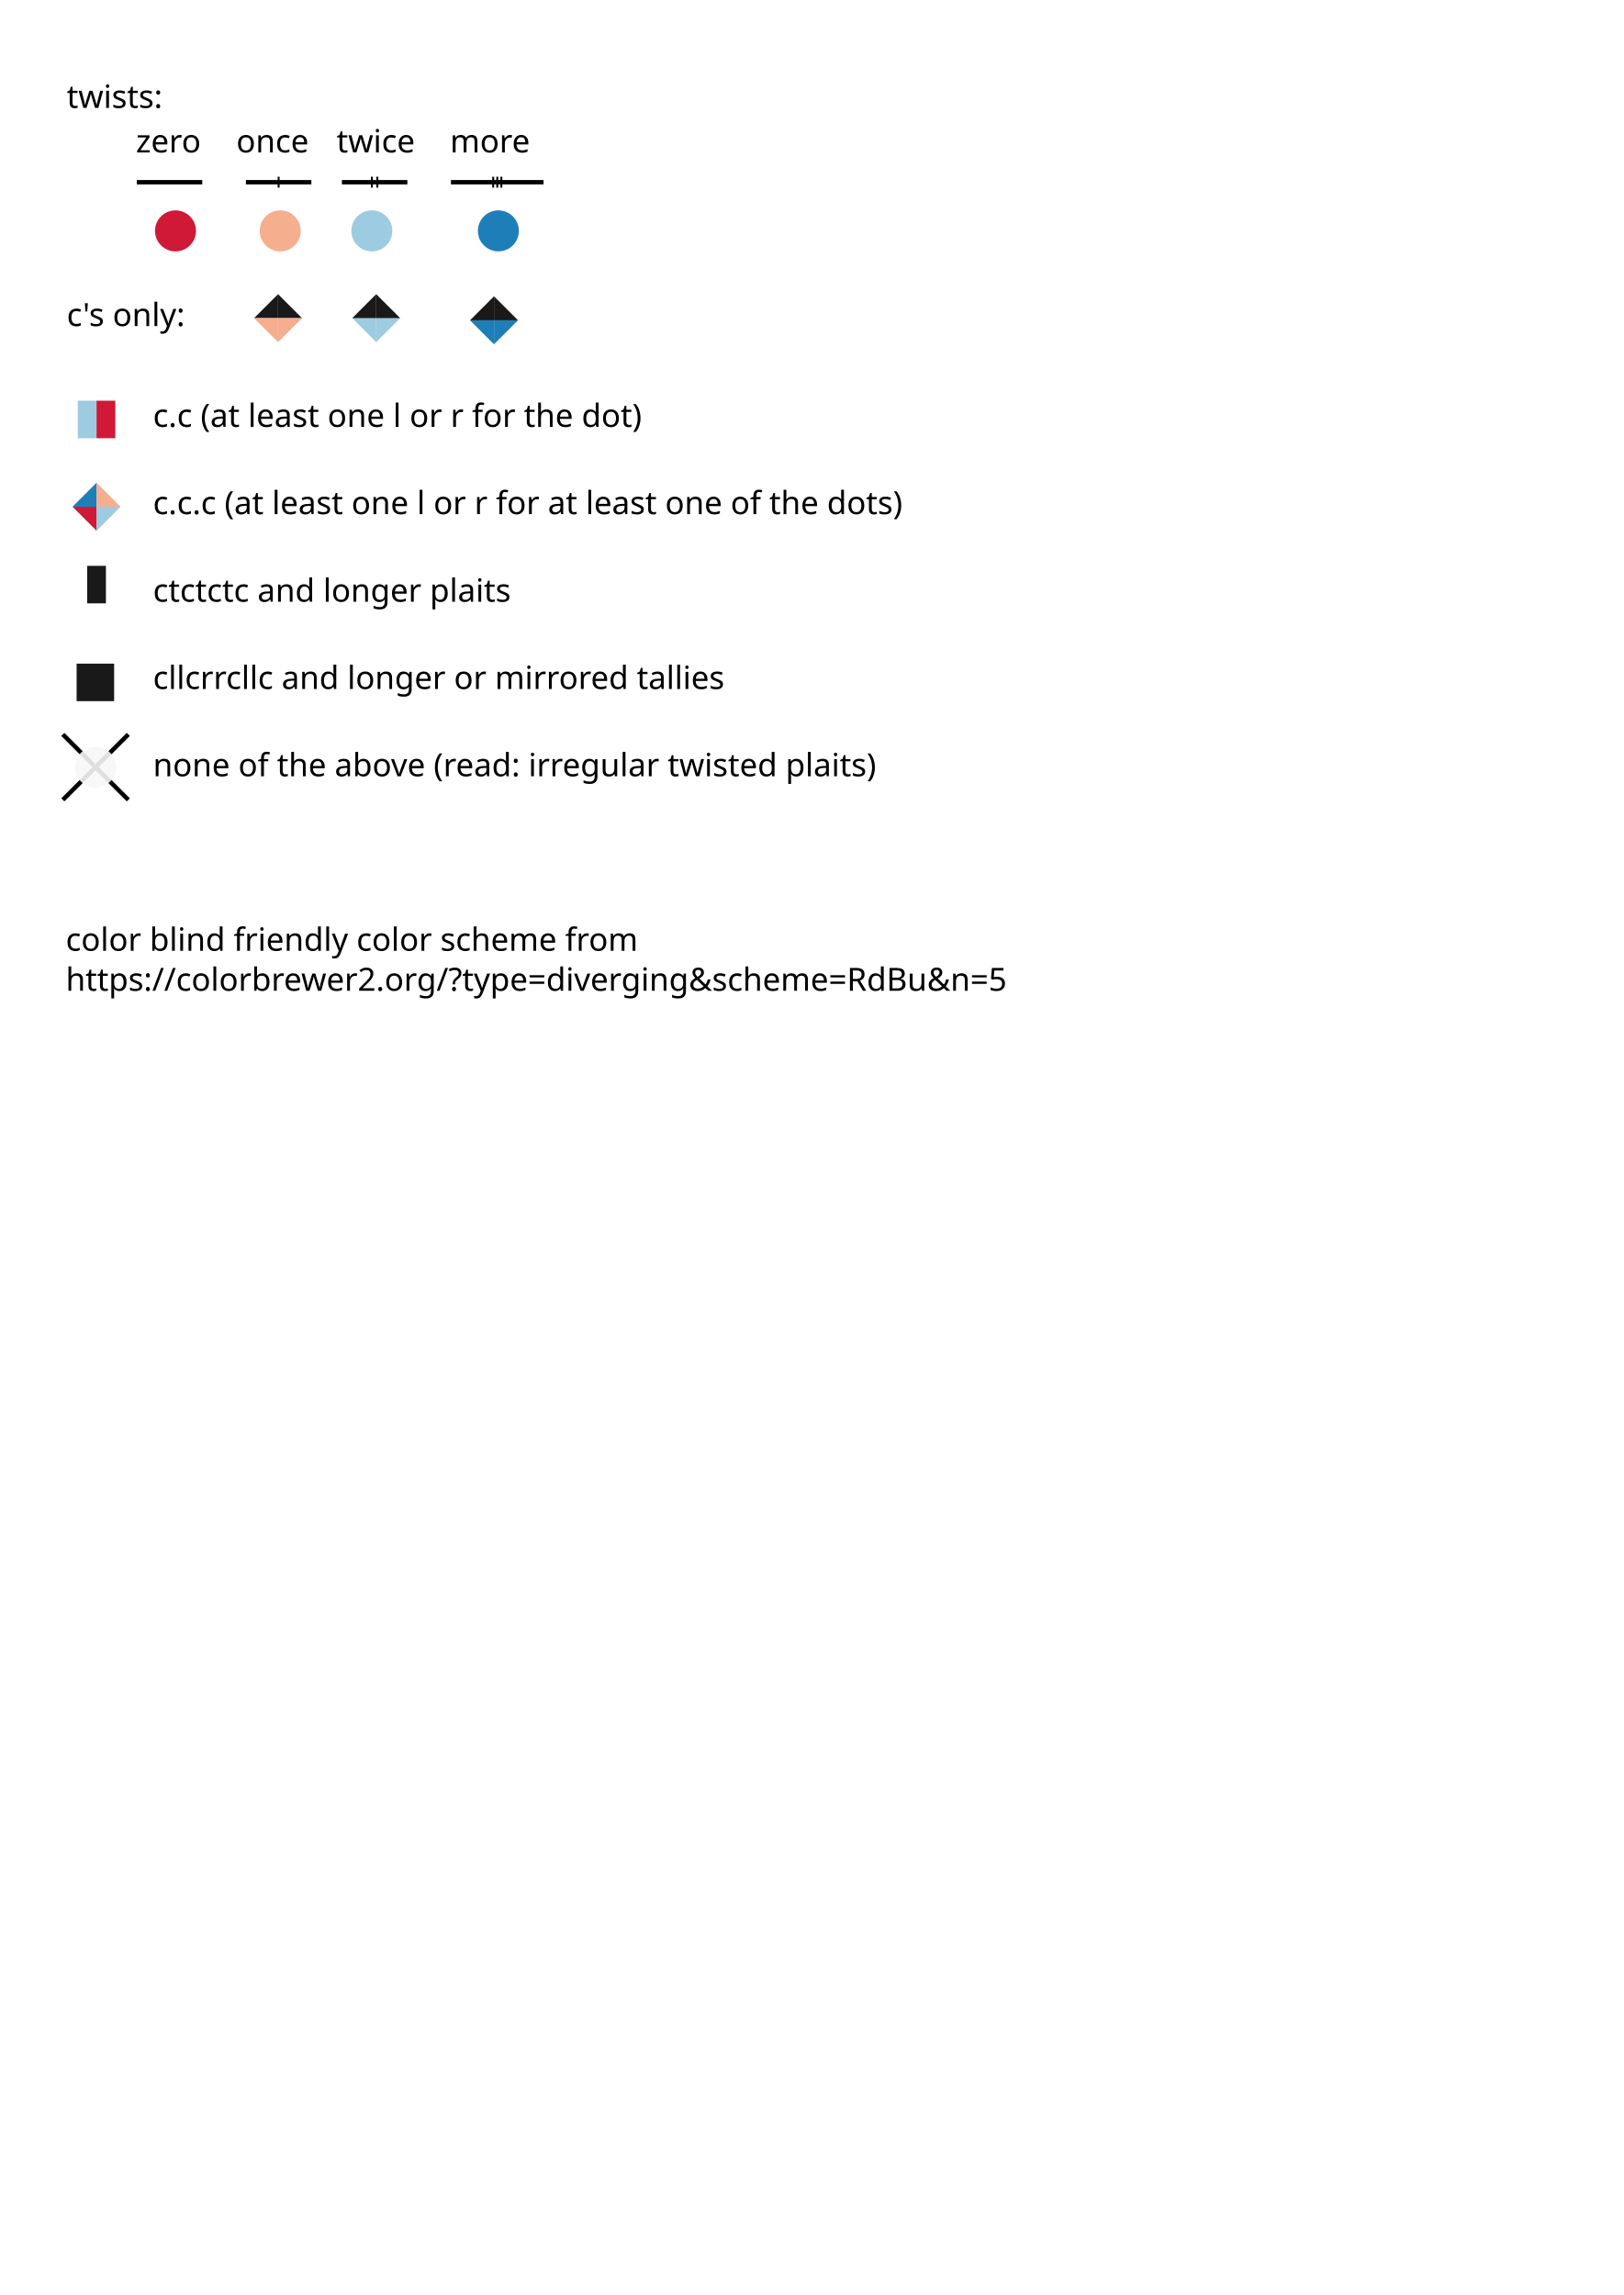
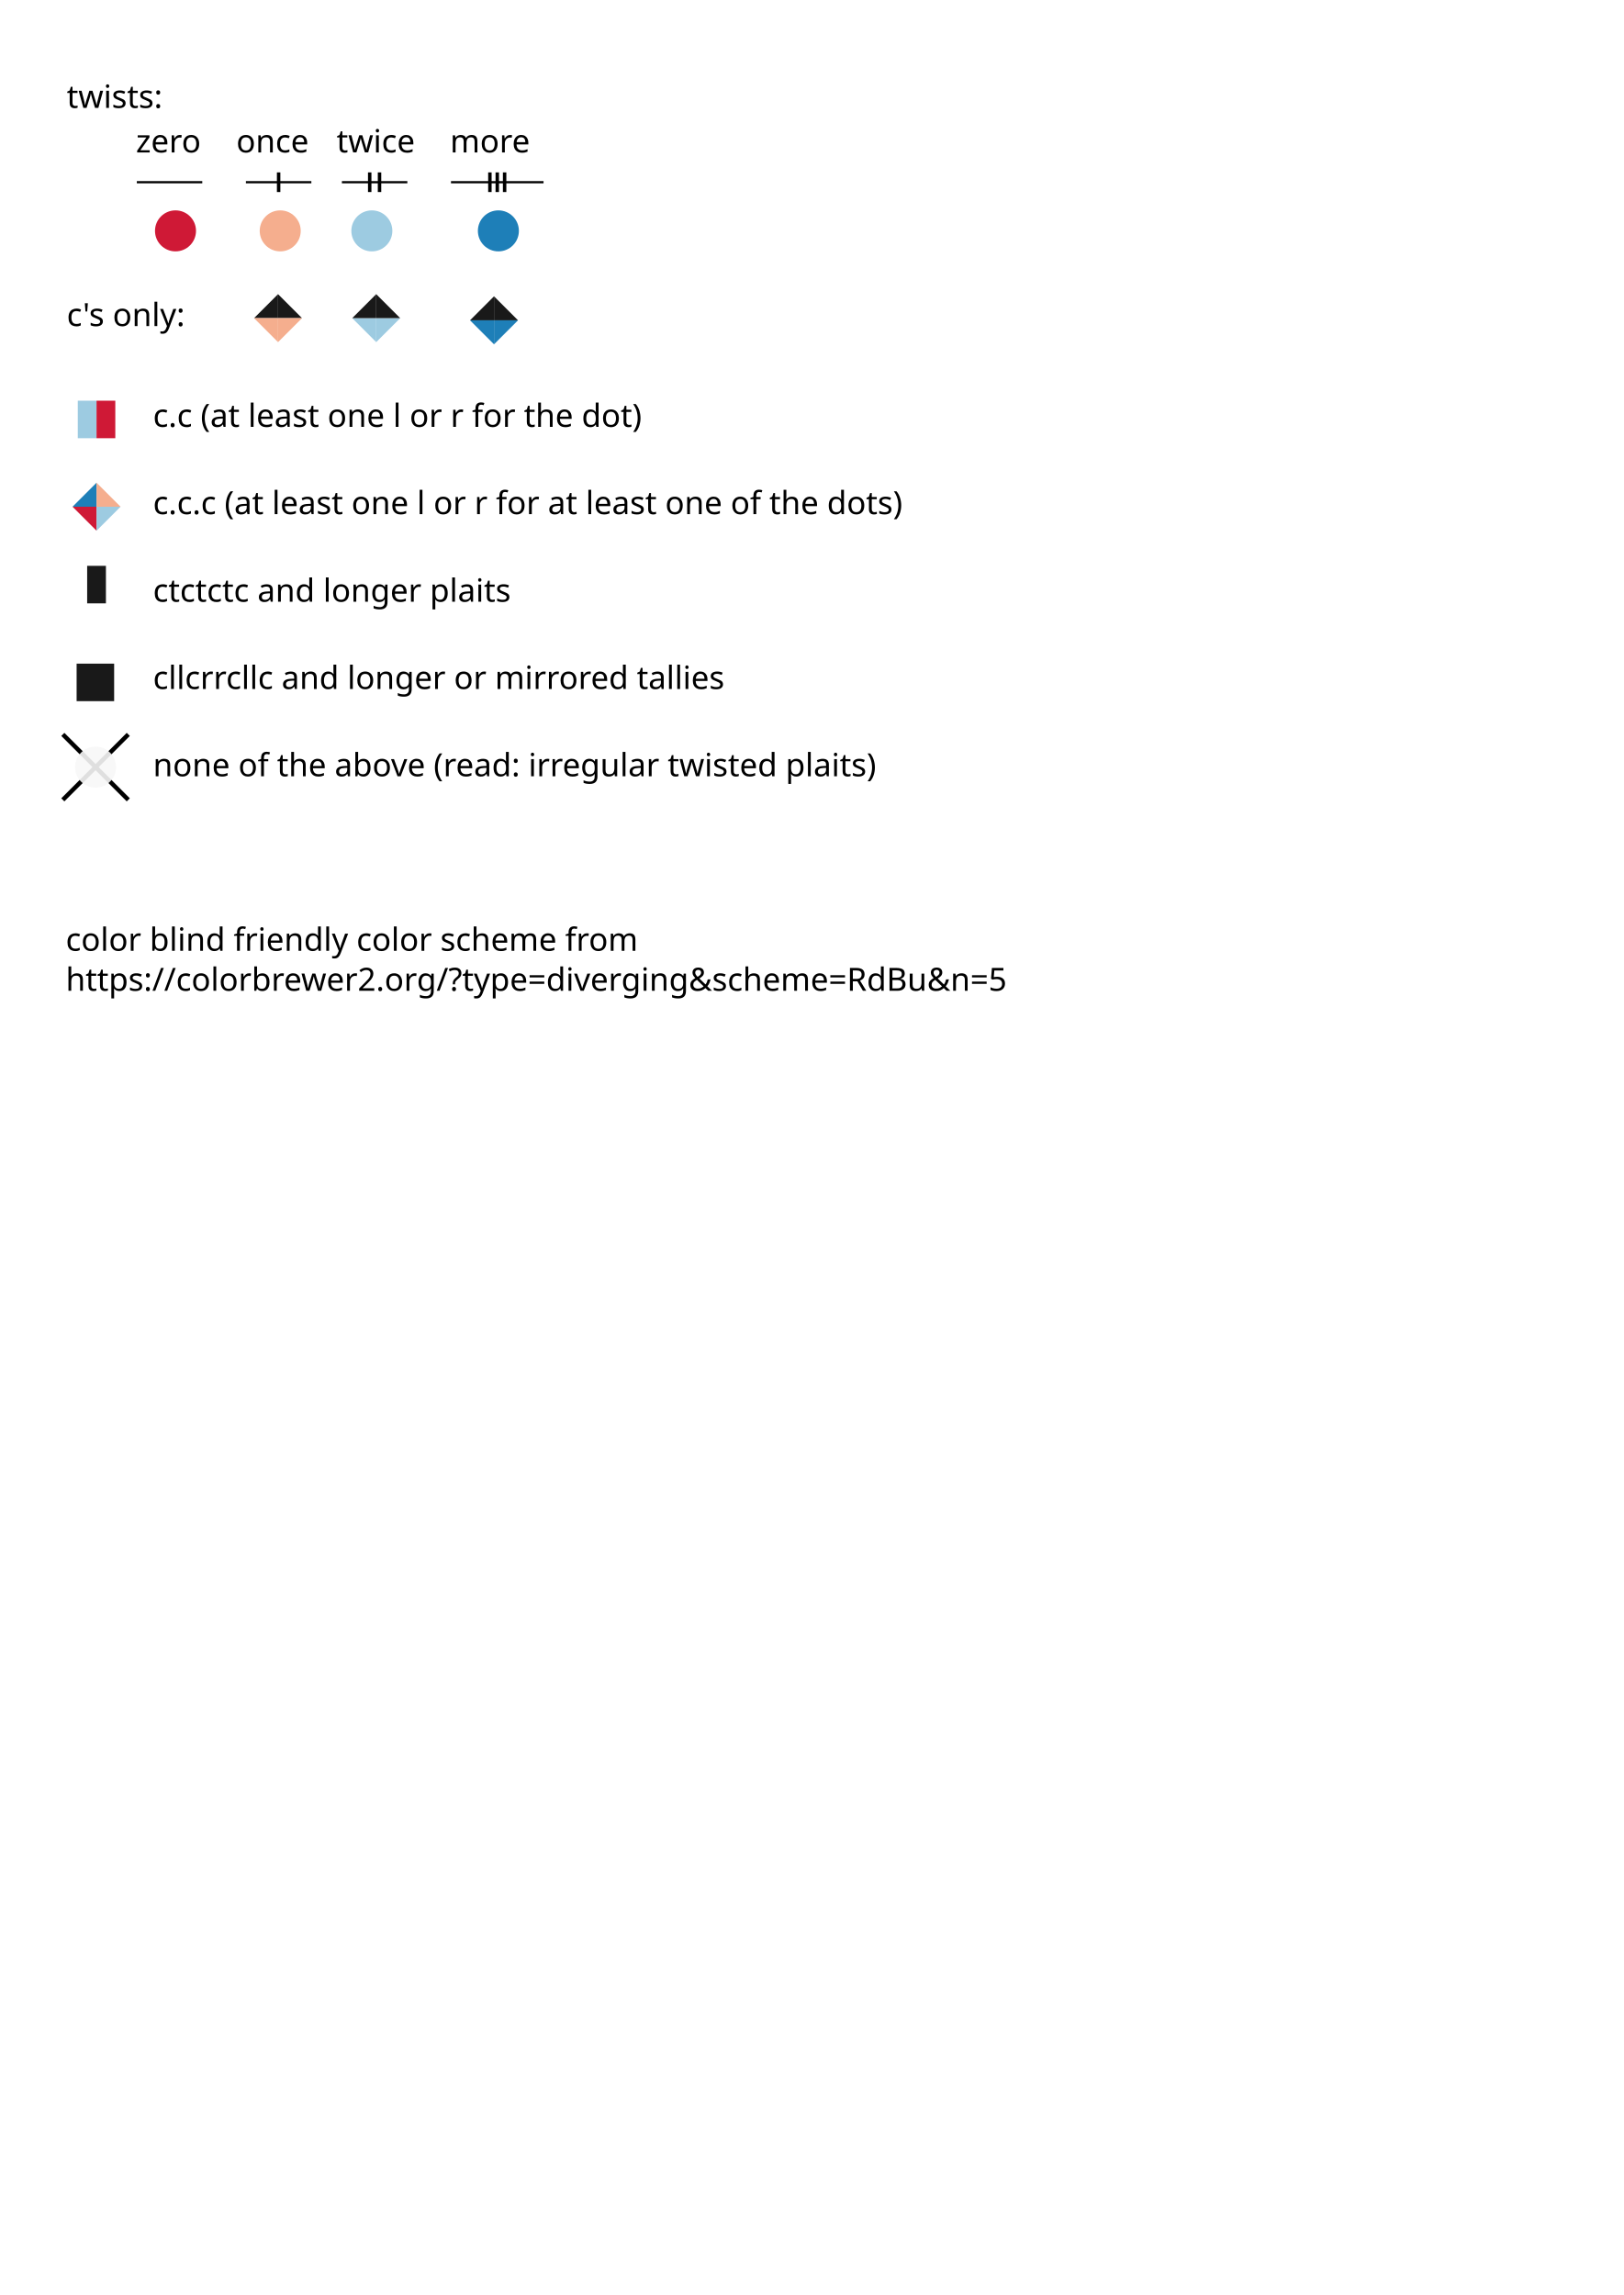
<svg xmlns="http://www.w3.org/2000/svg" id="svg2" version="1.1" width="744" height="1052">
  <g class="node" transform="matrix(2,0,0,2,43.71917,312.8033)" id="g7077-5">
    <path d="M -4.3,-4.3 H 4.3 V 4.3 H -4.3 Z" style="opacity:0.9;fill:#000000;stroke:none" id="path7075-6" />
  </g>
  <defs id="defs842">
    <rect x="360.815" y="426.521" width="79.3" height="39.65" id="rect1094" />
-     <marker id="twist-1-5" viewBox="-2 -2 4 4" markerWidth="5" markerHeight="5" orient="auto" markerUnits="userSpaceOnUse">
+     <marker id="twist-1-5" viewBox="-2 -2 4 4" markerWidth="9" markerHeight="9" orient="auto" markerUnits="userSpaceOnUse">
      <path d="M 0,2 V -2" fill="#000000" stroke="#000000" stroke-width="0.7px" id="path4491" />
    </marker>
-     <marker id="twist-2-3" viewBox="-2 -2 4 4" markerWidth="5" markerHeight="5" orient="auto" markerUnits="userSpaceOnUse">
+     <marker id="twist-2-3" viewBox="-2 -2 4 4" markerWidth="9" markerHeight="9" orient="auto" markerUnits="userSpaceOnUse">
      <path d="M -1,2 V -2 M 1,2 V -2" fill="#000000" stroke="#000000" stroke-width="0.7px" id="path4494" />
    </marker>
-     <marker id="twist-3-0-8" viewBox="-2 -2 4 4" markerWidth="5" markerHeight="5" orient="auto" markerUnits="userSpaceOnUse">
+     <marker id="twist-3-0-8" viewBox="-2 -2 4 4" markerWidth="9" markerHeight="9" orient="auto" markerUnits="userSpaceOnUse">
      <path d="m -1.5,2 v -4 m 3,4 V -2 M 0,2 v -4" fill="#000000" stroke="#000000" stroke-width="0.7px" id="path4497-4" />
    </marker>
  </defs>
  <text xml:space="preserve" style="font-size:14.667px;line-height:1.25;font-family:sans-serif" x="62.289" y="69.878" id="text2181">
    <tspan id="tspan2179" x="62.289" y="69.878">zero</tspan>
  </text>
  <text xml:space="preserve" style="font-size:14.667px;line-height:1.25;font-family:sans-serif" x="108.289" y="69.878" id="text2185">
    <tspan id="tspan2183" x="108.289" y="69.878">once</tspan>
  </text>
  <text xml:space="preserve" style="font-size:14.667px;line-height:1.25;font-family:sans-serif" x="154.289" y="69.878" id="text2189">
    <tspan id="tspan2187" x="154.289" y="69.878">twice</tspan>
  </text>
  <text xml:space="preserve" style="font-size:14.667px;line-height:1.25;font-family:sans-serif" x="206.289" y="69.878" id="text2193">
    <tspan id="tspan2191" x="206.289" y="69.878">more</tspan>
  </text>
  <text xml:space="preserve" id="text1092" style="font-size:14.667px;line-height:1.25;font-family:sans-serif;white-space:pre;shape-inside:url(#rect1094);" transform="translate(1.244594,-192.2898)" />
  <text xml:space="preserve" style="font-size:14.667px;line-height:1.25;font-family:sans-serif" x="70.127" y="235.679" id="text6330">
    <tspan id="tspan6328" x="70.127" y="235.679">c.c.c (at least one l or r for at least one of the dots)</tspan>
  </text>
  <g class="node" transform="matrix(2,0,0,2,44.25125,232.2722)" id="g6342">
    <path d="M -5.5,0 0,-5.5 V 0 Z" style="opacity:0.9;fill:#0571b0;stroke:none" id="path6334" />
    <path d="M 5.5,0 0,-5.5 V 0 Z" style="opacity:0.9;fill:#f4a582;stroke:none" id="path6336" />
    <path d="M -5.5,0 0,5.5 V 0 Z" style="opacity:0.9;fill:#ca0020;stroke:none" id="path6338" />
    <path d="M 5.5,0 0,5.5 V 0 Z" style="opacity:0.9;fill:#92c5de;stroke:none" id="path6340" />
  </g>
  <text xml:space="preserve" style="font-size:14.667px;line-height:1.25;font-family:sans-serif" x="70.127" y="195.678" id="text6346">
    <tspan id="tspan6344" x="70.127" y="195.678">c.c (at least one l or r for the dot)</tspan>
  </text>
  <text xml:space="preserve" style="font-size:14.667px;line-height:1.25;font-family:sans-serif" x="70.127" y="275.826" id="text6372">
    <tspan id="tspan6370" x="70.127" y="275.826">ctctctc and longer plaits</tspan>
  </text>
-   <path class="link" d="m 249.143,83.523 h -21.213 -21.213" style="fill:none;stroke:#000000;stroke-width:2px;marker-mid:url(#twist-3-0-8)" id="path4534-4" />
-   <path class="link" d="m 186.716,83.523 h -15 -15" style="fill:none;stroke:#000000;stroke-width:2px;marker-mid:url(#twist-2-3)" id="path6580" />
-   <path class="link" d="m 112.716,83.523 h 15 15" style="fill:none;stroke:#000000;stroke-width:2px;marker-mid:url(#twist-1-5)" id="path6582" />
-   <path class="link" d="m 92.716,83.523 h -30" style="fill:none;stroke:#000000;stroke-width:2px" id="path6584" />
+   <path class="link" d="m 249.143,83.523 h -21.213 -21.213" style="fill:none;stroke:#000000;stroke-width:1;marker-mid:url(#twist-3-0-8);stroke-miterlimit:4;stroke-dasharray:none" id="path4534-4" />
+   <path class="link" d="m 186.716,83.523 h -15 -15" style="fill:none;stroke:#000000;stroke-width:1;marker-mid:url(#twist-2-3);stroke-miterlimit:4;stroke-dasharray:none" id="path6580" />
+   <path class="link" d="m 112.716,83.523 h 15 15" style="fill:none;stroke:#000000;stroke-width:1;marker-mid:url(#twist-1-5);stroke-miterlimit:4;stroke-dasharray:none" id="path6582" />
+   <path class="link" d="m 92.716,83.523 h -30" style="fill:none;stroke:#000000;stroke-width:1;stroke-miterlimit:4;stroke-dasharray:none" id="path6584" />
  <g class="node" transform="matrix(2,0,0,2,44.25125,192.2722)" id="g8519">
    <path d="M -4.3,-4.3 H 0 v 8.6 h -4.3 z" style="opacity:0.9;fill:#92c5de;stroke:none" id="path8515" />
    <path d="M 0,-4.3 H 4.3 V 4.3 H 0 Z" style="opacity:0.9;fill:#ca0020;stroke:none" id="path8517" />
  </g>
  <text xml:space="preserve" style="font-size:14.667px;line-height:1.25;font-family:sans-serif" x="30.599" y="49.462" id="text8523">
    <tspan id="tspan8521" x="30.599" y="49.462">twists:</tspan>
  </text>
  <path class="link" d="m 28.799,336.634 15,15" style="fill:none;stroke:#000000;stroke-width:2px" id="path8525" />
  <path class="link" d="m 58.799,336.634 -15,15" style="fill:none;stroke:#000000;stroke-width:2px" id="path8531" />
  <path class="link" d="m 28.799,366.634 15,-15" style="fill:none;stroke:#000000;stroke-width:2px" id="path8533" />
  <path class="link" d="m 58.799,366.634 -15,-15" style="fill:none;stroke:#000000;stroke-width:2px" id="path8535" />
  <path class="node" d="m 53.199,351.634 a 9.4,9.4 0 0 1 -9.4,9.4 9.4,9.4 0 0 1 -9.4,-9.4 9.4,9.4 0 0 1 9.4,-9.4 9.4,9.4 0 0 1 9.4,9.4 z" style="opacity:0.9;fill:#f7f7f7;stroke:none;stroke-width:2" id="path8529">
    </path>
  <text xml:space="preserve" style="font-size:14.667px;line-height:1.25;font-family:sans-serif" x="70.127" y="355.826" id="text8539">
    <tspan id="tspan8537" x="70.127" y="355.826">none of the above (read: irregular twisted plaits)</tspan>
  </text>
  <text xml:space="preserve" style="font-size:14.667px;line-height:1.25;font-family:sans-serif" x="30.599" y="149.462" id="text13266">
    <tspan id="tspan13264" x="30.599" y="149.462">c's only:</tspan>
  </text>
  <path d="m 116.444,145.829 11,-11 v 11 z" style="opacity:0.9;fill:#000000;fill-opacity:1;stroke:none;stroke-width:2" id="path13268" />
  <path d="m 116.444,145.829 11,11 v -11 z" style="opacity:0.9;fill:#f4a582;stroke:none;stroke-width:2" id="path13270" />
  <path d="m 138.444,145.829 -11,-11 v 11 z" style="opacity:0.9;fill:#000000;fill-opacity:1;stroke:none;stroke-width:2" id="path13272" />
  <path d="m 138.444,145.829 -11,11 v -11 z" style="opacity:0.9;fill:#f4a582;stroke:none;stroke-width:2" id="path13274" />
  <path d="m 183.444,145.829 -11,11 v -11 z" style="opacity:0.9;fill:#92c5de;stroke:none;stroke-width:2" id="path13276" />
  <path d="m 183.444,145.829 -11,-11 v 11 z" style="opacity:0.9;fill:#000000;fill-opacity:1;stroke:none;stroke-width:2" id="path13278" />
  <path d="m 161.444,145.829 11,11 v -11 z" style="opacity:0.9;fill:#92c5de;stroke:none;stroke-width:2" id="path13280" />
  <path d="m 161.444,145.829 11,-11 v 11 z" style="opacity:0.9;fill:#000000;fill-opacity:1;stroke:none;stroke-width:2" id="path13282" />
  <path d="m 237.444,146.829 -11,-11 v 11 z" style="opacity:0.9;fill:#000000;fill-opacity:1;stroke:none;stroke-width:2" id="path13284" />
  <path d="m 237.444,146.829 -11,11 v -11 z" style="opacity:0.9;fill:#0571b0;stroke:none;stroke-width:2" id="path13286" />
  <path d="m 215.444,146.829 11,-11 v 11 z" style="opacity:0.9;fill:#000000;fill-opacity:1;stroke:none;stroke-width:2" id="path13288" />
  <path d="m 215.444,146.829 11,11 v -11 z" style="opacity:0.9;fill:#0571b0;stroke:none;stroke-width:2" id="path13290" />
  <text xml:space="preserve" style="font-size:14.667px;line-height:1.25;font-family:sans-serif" x="70.127" y="315.826" id="text1077">
    <tspan id="tspan1075" x="70.127" y="315.826">cllcrrcllc and longer or mirrored tallies</tspan>
  </text>
  <path d="m 39.951,259.372 h 8.6 v 17.2 h -8.6 z" style="opacity:0.9;fill:#000000;stroke:none;stroke-width:2" id="path1097" />
  <path class="node" d="m 89.844,105.829 a 9.4,9.4 0 0 1 -9.4,9.4 9.4,9.4 0 0 1 -9.4,-9.4 9.4,9.4 0 0 1 9.4,-9.4 9.4,9.4 0 0 1 9.4,9.4 z" style="opacity:0.9;fill:#ca0020;fill-opacity:1;stroke:none;stroke-width:2" id="path1135">
    </path>
  <path class="node" d="m 137.844,105.829 a 9.4,9.4 0 0 1 -9.4,9.4 9.4,9.4 0 0 1 -9.4,-9.4 9.4,9.4 0 0 1 9.4,-9.4 9.4,9.4 0 0 1 9.4,9.4 z" style="opacity:0.9;fill:#f4a582;fill-opacity:1;stroke:none;stroke-width:2" id="path1139">
    </path>
  <path class="node" d="m 179.844,105.829 a 9.4,9.4 0 0 1 -9.4,9.4 9.4,9.4 0 0 1 -9.4,-9.4 9.4,9.4 0 0 1 9.4,-9.4 9.4,9.4 0 0 1 9.4,9.4 z" style="opacity:0.9;fill:#92c5de;fill-opacity:1;stroke:none;stroke-width:2" id="path1143">
    </path>
  <path class="node" d="m 237.844,105.829 a 9.4,9.4 0 0 1 -9.4,9.4 9.4,9.4 0 0 1 -9.4,-9.4 9.4,9.4 0 0 1 9.4,-9.4 9.4,9.4 0 0 1 9.4,9.4 z" style="opacity:0.9;fill:#0571b0;fill-opacity:1;stroke:none;stroke-width:2" id="path1147">
    </path>
  <text xml:space="preserve" style="font-size:14.667px;line-height:1.25;font-family:sans-serif" x="30.127" y="435.826" id="text1151">
    <tspan id="tspan1149" x="30.127" y="435.826">color blind friendly color scheme from</tspan>
    <tspan x="30.127" y="454.16" id="tspan1153">https://colorbrewer2.org/?type=diverging&amp;scheme=RdBu&amp;n=5</tspan>
  </text>
</svg>
